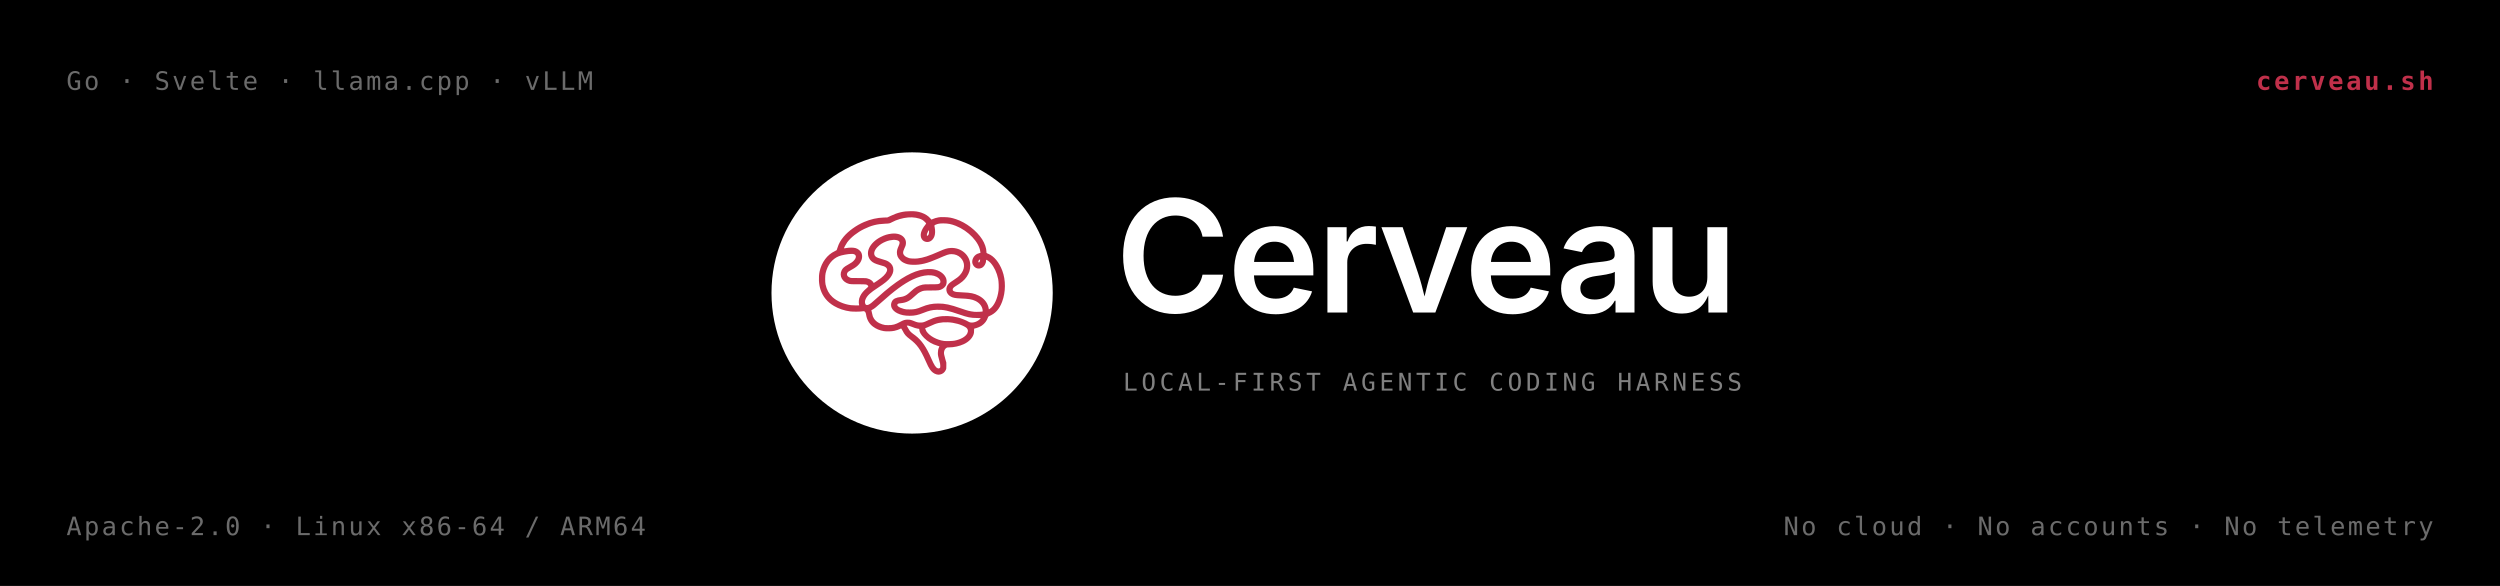
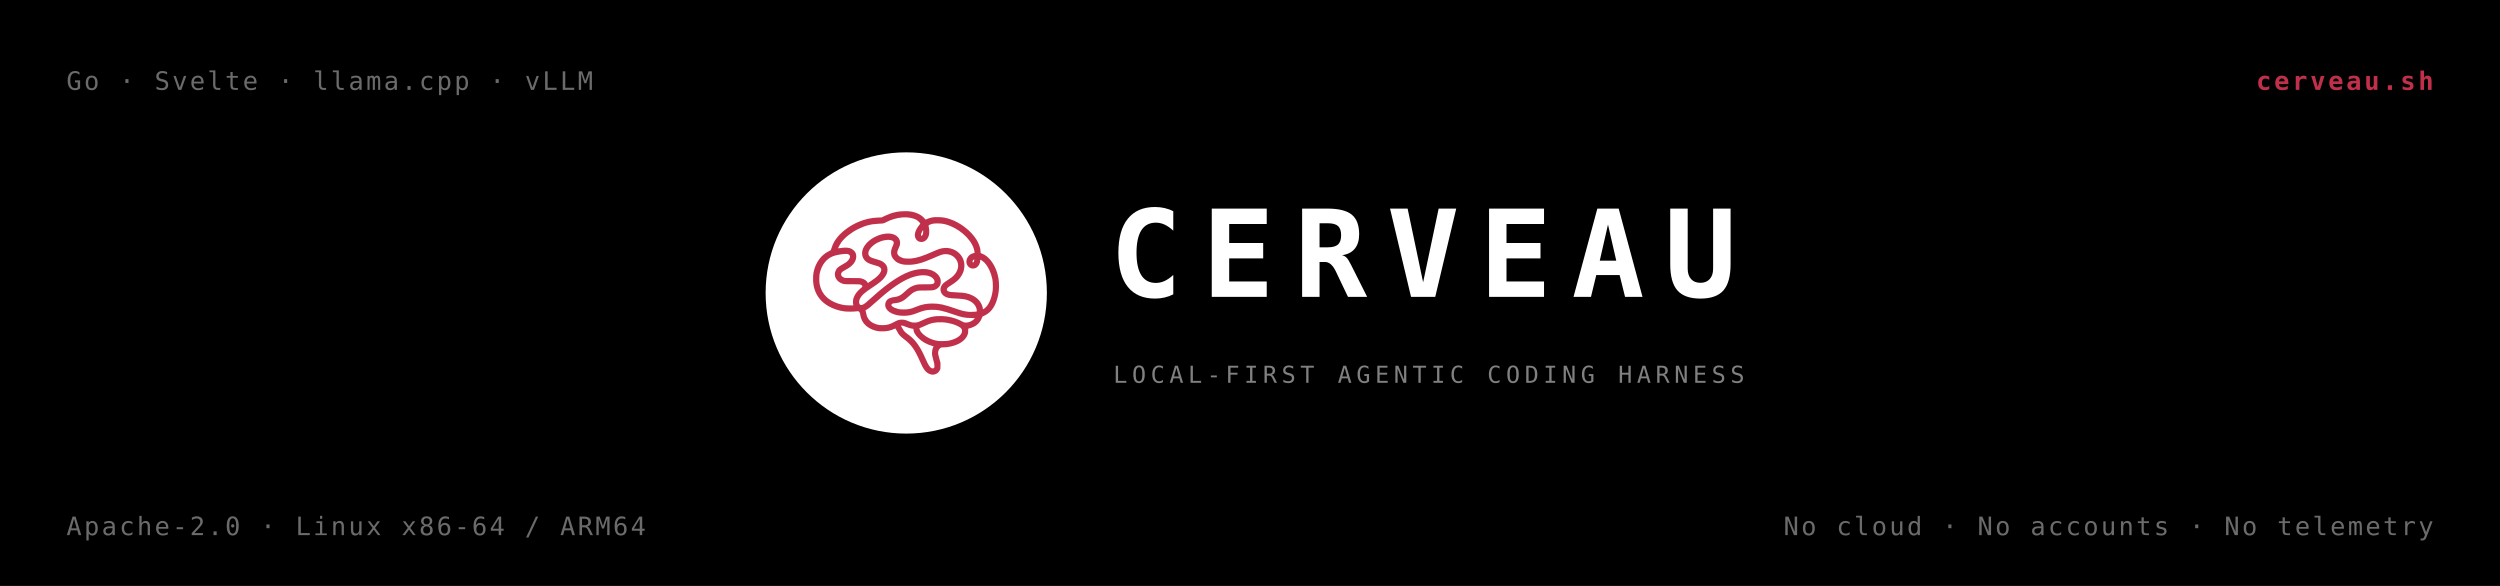
<svg xmlns="http://www.w3.org/2000/svg" viewBox="0 0 1280 300" font-family="ui-sans-serif,-apple-system,Inter,sans-serif">
  <rect width="1280" height="300" fill="#000000" />
  <text x="34" y="46" fill="#FFFFFF" fill-opacity="0.42" font-family="ui-monospace,&quot;SF Mono&quot;,SFMono-Regular,&quot;DejaVu Sans Mono&quot;,Menlo,Consolas,monospace" font-size="13" letter-spacing="1.2">Go · Svelte · llama.cpp · vLLM</text>
  <text x="1246" y="46" text-anchor="end" fill="#C0304A" font-family="ui-monospace,&quot;SF Mono&quot;,SFMono-Regular,&quot;DejaVu Sans Mono&quot;,Menlo,Consolas,monospace" font-size="13" font-weight="600" letter-spacing="1.4">cerveau.sh</text>
  <text x="34" y="274" fill="#FFFFFF" fill-opacity="0.42" font-family="ui-monospace,&quot;SF Mono&quot;,SFMono-Regular,&quot;DejaVu Sans Mono&quot;,Menlo,Consolas,monospace" font-size="13" letter-spacing="1.2">Apache-2.0 · Linux x86-64 / ARM64</text>
  <text x="1246" y="274" text-anchor="end" fill="#FFFFFF" fill-opacity="0.42" font-family="ui-monospace,&quot;SF Mono&quot;,SFMono-Regular,&quot;DejaVu Sans Mono&quot;,Menlo,Consolas,monospace" font-size="13" letter-spacing="1.2">No cloud · No accounts · No telemetry</text>
-   <g transform="translate(395 78)">
+   <g transform="translate(392 78)">
    <circle cx="72" cy="72" r="72" fill="#FFFFFF" />
    <g transform="translate(72 72) scale(0.0999) translate(-643.02 -631.01)">
      <path d="M786.11 1048.99C799.20 1046.55 809.49 1038.52 815.34 1026.18C818.49 1019.52 818.50 1019.45 818.43 1003.50L818.37 987.50L813.22 969.87C807.30 949.56 805.64 940.62 806.60 934.11C808.09 924.06 811.54 917.79 818.28 912.91C822.00 910.22 822.96 910.00 831.19 910.00C856.51 910.00 885.91 903.63 907.87 893.39C933.52 881.43 951.79 862.99 958.28 842.50C960.00 837.07 960.50 833.08 960.50 824.71C960.50 814.00 960.52 813.91 963.00 813.39C975.48 810.78 991.41 804.25 1000.38 798.08C1014.83 788.14 1026.24 773.11 1031.48 757.14C1033.07 752.29 1033.67 751.60 1037.87 749.83C1070.19 736.18 1090.08 714.05 1104.34 675.90C1123.10 625.67 1123.46 565.69 1105.29 517.00C1089.38 474.35 1062.93 442.26 1034.00 430.50C1023.66 426.30 1024.00 426.65 1023.99 420.19C1023.97 401.90 1015.41 377.02 1001.89 355.91C973.38 311.40 919.93 270.20 868.50 253.08C844.72 245.17 832.19 242.92 808.40 242.29C792.40 241.86 786.32 242.09 778.61 243.40C767.54 245.29 754.67 249.14 747.78 252.62C745.19 253.93 742.71 255.00 742.27 255.00C741.84 255.00 739.46 252.47 736.99 249.37C727.19 237.08 709.95 225.94 690.86 219.55C673.55 213.76 659.69 211.75 637.00 211.75C599.30 211.74 569.14 218.76 533.00 235.97L516.50 243.83L498.50 244.39C463.56 245.47 430.49 252.95 396.50 267.46C356.87 284.39 316.75 313.23 292.26 342.41C276.71 360.94 267.26 377.84 260.59 399.08C258.61 405.36 256.66 410.97 256.25 411.54C255.84 412.12 251.45 414.51 246.50 416.87C207.98 435.19 179.48 473.30 169.02 520.50C162.59 549.48 164.52 586.91 173.88 614.77C185.72 650.03 208.59 677.57 242.74 697.67C266.85 711.86 296.57 721.79 326.20 725.56C341.08 727.46 376.81 727.14 389.27 725.00C395.32 723.96 396.37 724.03 399.17 725.67C403.55 728.23 405.99 733.56 407.55 744.00C411.17 768.20 423.52 789.18 442.59 803.53C458.08 815.19 476.99 823.06 497.83 826.53C511.60 828.82 538.20 828.13 551.72 825.12C562.49 822.73 574.48 818.76 581.36 815.30L586.22 812.86L588.60 815.10C589.92 816.33 592.81 821.15 595.03 825.81C603.54 843.62 611.17 852.47 630.76 867.19C668.03 895.22 685.49 919.30 712.54 980.00C723.89 1005.45 727.11 1011.83 733.63 1021.68C742.80 1035.56 755.46 1045.23 768.63 1048.41C775.88 1050.17 779.23 1050.28 786.11 1048.99ZM773.18 1016.48C763.85 1012.43 755.77 999.82 741.48 967.00C715.63 907.61 691.86 873.36 659.50 848.87C656.20 846.38 650.27 841.99 646.31 839.12C636.74 832.17 629.26 823.86 625.00 815.42C623.08 811.62 620.08 806.38 618.35 803.79C615.33 799.29 615.28 799.05 617.19 798.44C620.84 797.28 628.36 799.10 640.00 803.97C653.20 809.49 662.73 812.46 672.00 813.94C675.58 814.52 678.84 814.99 679.25 814.99C679.66 815.00 680.00 816.76 680.00 818.91C680.00 830.74 688.59 845.73 704.44 861.53C723.45 880.49 745.97 893.59 773.21 901.54C778.32 903.03 782.66 904.39 782.85 904.56C783.05 904.73 782.00 907.42 780.53 910.52C776.89 918.23 775.04 927.71 775.02 938.79C775.00 949.76 776.41 957.13 782.63 978.58C786.53 992.05 787.26 995.94 787.37 1003.83C787.50 1012.89 787.42 1013.24 784.69 1015.58C781.52 1018.31 778.03 1018.59 773.18 1016.48ZM806.50 876.91C769.81 871.92 732.73 851.61 716.30 827.50C714.19 824.39 709.42 812.19 710.11 811.65C710.32 811.48 714.10 810.08 718.50 808.55C722.90 807.02 731.85 803.08 738.38 799.81C767.64 785.15 791.57 780.06 825.50 781.31C859.65 782.56 896.37 792.94 918.58 807.61C929.06 814.54 931.85 825.98 925.95 837.79C917.31 855.07 891.66 869.58 859.01 875.66C848.88 877.54 816.77 878.31 806.50 876.91ZM504.50 795.28C496.17 794.12 484.47 790.40 475.47 786.04C463.64 780.31 453.31 771.41 447.25 761.72C442.08 753.46 440.30 748.70 438.49 738.24C437.66 733.43 436.26 727.33 435.39 724.69C434.51 722.04 433.95 719.75 434.15 719.60C434.34 719.46 437.59 717.64 441.36 715.56C450.15 710.72 459.83 702.89 483.79 681.24C551.69 619.89 601.24 583.56 646.50 561.94C701.45 535.70 754.20 532.96 778.42 555.11C784.95 561.07 788.00 566.89 788.00 573.39C788.00 577.29 787.48 578.67 785.16 581.00C780.13 586.02 776.65 586.44 739.00 586.49C709.98 586.52 703.35 586.80 697.27 588.25C672.78 594.07 658.64 602.09 636.92 622.50C629.54 629.44 620.41 637.18 616.64 639.71C607.65 645.72 596.80 649.86 586.67 651.11C559.41 654.50 546.83 660.57 539.80 673.71C527.80 696.17 538.84 720.87 567.10 734.81C585.76 744.01 605.01 748.00 630.63 747.99C656.19 747.98 672.94 744.45 701.50 733.02C730.25 721.52 744.81 718.16 769.50 717.31C803.05 716.15 828.28 721.42 886.50 741.73C927.26 755.94 943.45 759.15 975.25 759.30C986.11 759.36 995.00 759.71 995.00 760.08C995.00 760.46 992.08 763.50 988.51 766.84C972.86 781.48 946.54 787.23 933.08 778.96C920.08 770.96 894.37 760.75 876.15 756.35C856.87 751.70 844.04 749.92 825.50 749.33C787.63 748.13 760.89 753.88 725.00 770.93C703.86 780.98 700.59 782.03 688.49 782.71C676.59 783.37 667.94 781.54 653.00 775.18C638.67 769.09 632.08 767.58 620.00 767.60C606.22 767.63 598.53 769.99 581.00 779.58C557.47 792.44 543.84 796.12 520.62 795.85C513.40 795.77 506.15 795.51 504.50 795.28ZM960.50 727.34C938.16 724.69 927.11 721.83 893.50 710.04C838.21 690.63 811.82 684.99 776.51 685.01C746.00 685.02 721.00 690.12 692.06 702.22C666.40 712.95 654.45 715.51 630.00 715.48C612.98 715.46 610.62 715.24 600.50 712.63C587.08 709.17 576.70 704.53 571.10 699.47C567.48 696.20 566.94 695.19 567.20 692.19C567.69 686.46 570.71 685.03 585.61 683.46C614.84 680.39 630.90 672.12 658.59 645.91C670.60 634.55 677.07 629.76 686.06 625.61C700.95 618.74 702.70 618.51 741.00 618.40C779.23 618.30 783.30 617.80 795.77 611.72C804.15 607.64 812.85 599.11 816.52 591.40C820.48 583.06 821.21 568.35 818.16 558.31C811.80 537.36 790.22 519.16 763.50 512.18C750.66 508.83 738.84 507.68 723.50 508.30C667.87 510.54 611.11 536.92 534.00 596.36C511.43 613.76 491.98 630.27 462.00 657.49C435.48 681.57 428.65 686.99 419.75 691.03C414.60 693.36 410.86 693.50 406.97 691.49C404.72 690.32 403.68 688.71 402.45 684.48C400.34 677.22 401.29 669.91 405.48 661.22C414.19 643.15 428.78 629.91 469.00 603.55C503.75 580.77 520.49 567.06 531.28 552.53C542.14 537.90 546.95 525.47 546.99 511.96C547.02 495.36 539.26 481.65 524.13 471.59C515.31 465.72 506.02 462.08 487.00 457.04C470.45 452.65 461.51 449.02 456.21 444.54C443.44 433.74 447.37 413.62 465.87 395.14C478.53 382.50 491.14 374.40 509.50 367.15C533.76 357.57 560.85 356.18 573.30 363.88C580.66 368.43 580.84 375.02 574.03 389.94C567.45 404.34 565.00 413.45 565.00 423.52C565.00 439.62 570.03 451.12 582.53 463.62C589.12 470.21 592.42 472.61 600.07 476.39C614.76 483.63 625.99 486.10 647.00 486.71C686.47 487.84 720.84 479.43 776.50 455.00C823.24 434.48 830.51 432.05 845.18 432.02C863.24 431.98 879.59 438.47 891.46 450.39C916.16 475.21 914.82 510.73 888.10 539.50C879.96 548.26 871.45 554.86 853.79 566.11C844.02 572.32 835.78 578.43 832.01 582.23C810.59 603.85 815.20 635.81 841.75 649.82C853.34 655.93 864.45 658.00 891.50 659.07C932.11 660.67 950.04 663.63 966.74 671.49C987.83 681.41 1001.53 698.14 1004.30 717.34C1004.90 721.52 1005.13 725.20 1004.81 725.52C1003.07 727.26 970.95 728.59 960.50 727.34ZM1036.00 712.69C1036.00 711.42 1035.12 707.02 1034.05 702.92C1027.54 678.06 1009.99 657.58 984.00 644.50C961.51 633.18 942.69 629.35 902.65 627.96C873.74 626.95 864.31 625.73 857.14 622.07C852.40 619.65 851.00 617.49 851.00 612.57C851.00 608.29 855.60 602.69 862.80 598.23C897.82 576.51 910.94 565.51 922.69 548.00C935.57 528.80 941.00 511.80 941.11 490.33C941.38 438.25 895.55 397.24 840.56 400.34C822.83 401.34 811.48 404.68 783.00 417.26C726.71 442.13 700.77 450.58 670.00 454.08C657.22 455.53 635.88 454.71 627.50 452.45C619.71 450.34 609.05 444.72 604.55 440.35C594.93 431.01 594.53 422.02 602.91 404.05C605.85 397.75 608.65 391.22 609.14 389.55C614.42 371.33 610.85 355.72 598.57 343.42C585.31 330.14 563.75 324.23 538.50 326.95C517.60 329.20 501.22 334.23 481.00 344.60C453.94 358.48 432.73 379.06 422.47 401.41C411.82 424.60 415.85 449.83 432.90 466.71C442.04 475.76 454.18 481.54 477.50 487.93C487.40 490.64 497.24 493.59 499.36 494.49C509.20 498.64 515.00 505.05 515.00 511.78C515.00 523.43 503.58 538.90 483.50 554.46C474.59 561.37 446.98 580.38 446.64 579.85C438.82 567.31 430.34 561.27 414.15 556.71C406.93 554.68 404.35 554.56 368.00 554.53C330.79 554.50 329.32 554.43 324.19 552.32C317.17 549.45 312.65 545.89 310.64 541.66C308.45 537.04 308.57 533.51 311.10 528.30C313.53 523.27 317.01 520.68 333.06 511.94C352.02 501.61 361.63 494.37 371.32 483.10C387.19 464.64 391.34 441.30 381.99 422.97C377.40 413.99 364.41 404.07 353.30 401.08C340.51 397.64 322.53 397.75 301.49 401.41C295.66 402.42 294.00 402.44 294.00 401.50C294.00 398.87 305.24 378.36 310.63 371.14C329.39 346.03 361.59 320.67 396.50 303.49C433.77 285.15 462.94 277.69 503.74 276.06C526.40 275.15 527.88 274.83 540.16 268.17C563.49 255.49 593.57 246.64 622.50 243.94C648.61 241.50 677.49 246.39 695.06 256.22C701.64 259.90 715.00 272.63 715.00 275.21C715.00 275.99 712.90 279.07 710.34 282.06C699.91 294.22 691.14 310.50 688.41 322.76C682.82 347.88 695.67 368.02 718.36 369.70C735.59 370.97 750.79 359.46 757.59 340.00C761.50 328.79 762.06 311.38 759.00 296.02C756.43 283.10 755.86 284.44 765.75 280.32C776.47 275.86 785.36 274.50 803.50 274.53C827.21 274.57 843.90 277.87 867.28 287.13C931.56 312.60 987.08 371.40 992.55 419.78L993.22 425.68L987.67 426.79C984.62 427.41 979.31 429.33 975.86 431.07C957.17 440.51 946.52 464.28 952.96 482.22C960.17 502.28 980.57 511.30 999.34 502.70C1012.14 496.84 1022.00 480.57 1022.00 465.29C1022.00 462.26 1022.41 461.00 1023.42 461.00C1026.24 461.00 1040.13 471.29 1045.44 477.32C1064.07 498.44 1076.93 525.79 1084.10 559.50C1086.80 572.22 1087.84 603.17 1086.05 617.71C1080.79 660.57 1063.76 696.80 1041.82 711.80C1036.23 715.62 1036.00 715.66 1036.00 712.69ZM328.68 693.46C292.50 688.53 257.06 672.88 234.62 651.92C216.62 635.11 205.02 613.77 199.31 587.00C196.55 574.05 196.80 541.87 199.76 529.45C209.98 486.52 233.25 456.72 267.47 442.73C281.02 437.19 314.61 430.92 331.47 430.79C339.63 430.73 342.47 431.11 346.26 432.79C358.41 438.17 357.56 451.20 344.12 465.33C337.33 472.47 331.50 476.53 314.57 485.88C294.48 496.99 287.84 502.89 281.96 514.86C267.77 543.76 285.41 575.71 320.53 584.71C326.62 586.28 332.28 586.50 365.50 586.50C406.65 586.50 409.65 586.82 414.96 591.80C420.39 596.88 420.03 597.99 410.29 606.28C393.74 620.35 383.65 632.54 377.04 646.45C372.27 656.46 371.16 660.34 370.02 670.77C369.21 678.24 369.86 687.47 371.61 693.25C372.10 694.87 370.90 694.99 355.32 694.90C346.07 694.84 334.08 694.19 328.68 693.46ZM983.01 472.52C981.73 469.16 983.71 464.16 987.51 461.17C991.37 458.13 991.88 458.41 991.30 463.25C990.18 472.51 985.15 478.14 983.01 472.52ZM718.44 335.63C718.12 334.32 718.53 330.95 719.37 328.12C721.32 321.55 727.97 308.86 729.10 309.56C730.69 310.55 729.49 327.23 727.56 331.00C723.86 338.19 719.63 340.34 718.44 335.63Z" fill="#C0304A" />
    </g>
-     <text x="176" y="82" fill="#FFFFFF" font-size="80" font-weight="600" letter-spacing="-1.5">Cerveau</text>
-     <text x="180" y="122" fill="#FFFFFF" fill-opacity="0.50" font-family="ui-monospace,&quot;SF Mono&quot;,SFMono-Regular,&quot;DejaVu Sans Mono&quot;,Menlo,Consolas,monospace" font-size="12.5" letter-spacing="1.85">LOCAL-FIRST AGENTIC CODING HARNESS</text>
+     <text x="176" y="74" fill="#FFFFFF" font-family="'IBM Plex Mono',ui-monospace,SFMono-Regular,'DejaVu Sans Mono',Menlo,Consolas,monospace" font-size="62" font-weight="600" letter-spacing="10">CERVEAU</text>
+     <text x="178" y="118" fill="#FFFFFF" fill-opacity="0.50" font-family="ui-monospace,&quot;SF Mono&quot;,SFMono-Regular,&quot;DejaVu Sans Mono&quot;,Menlo,Consolas,monospace" font-size="12" letter-spacing="2.35">LOCAL-FIRST AGENTIC CODING HARNESS</text>
  </g>
</svg>
